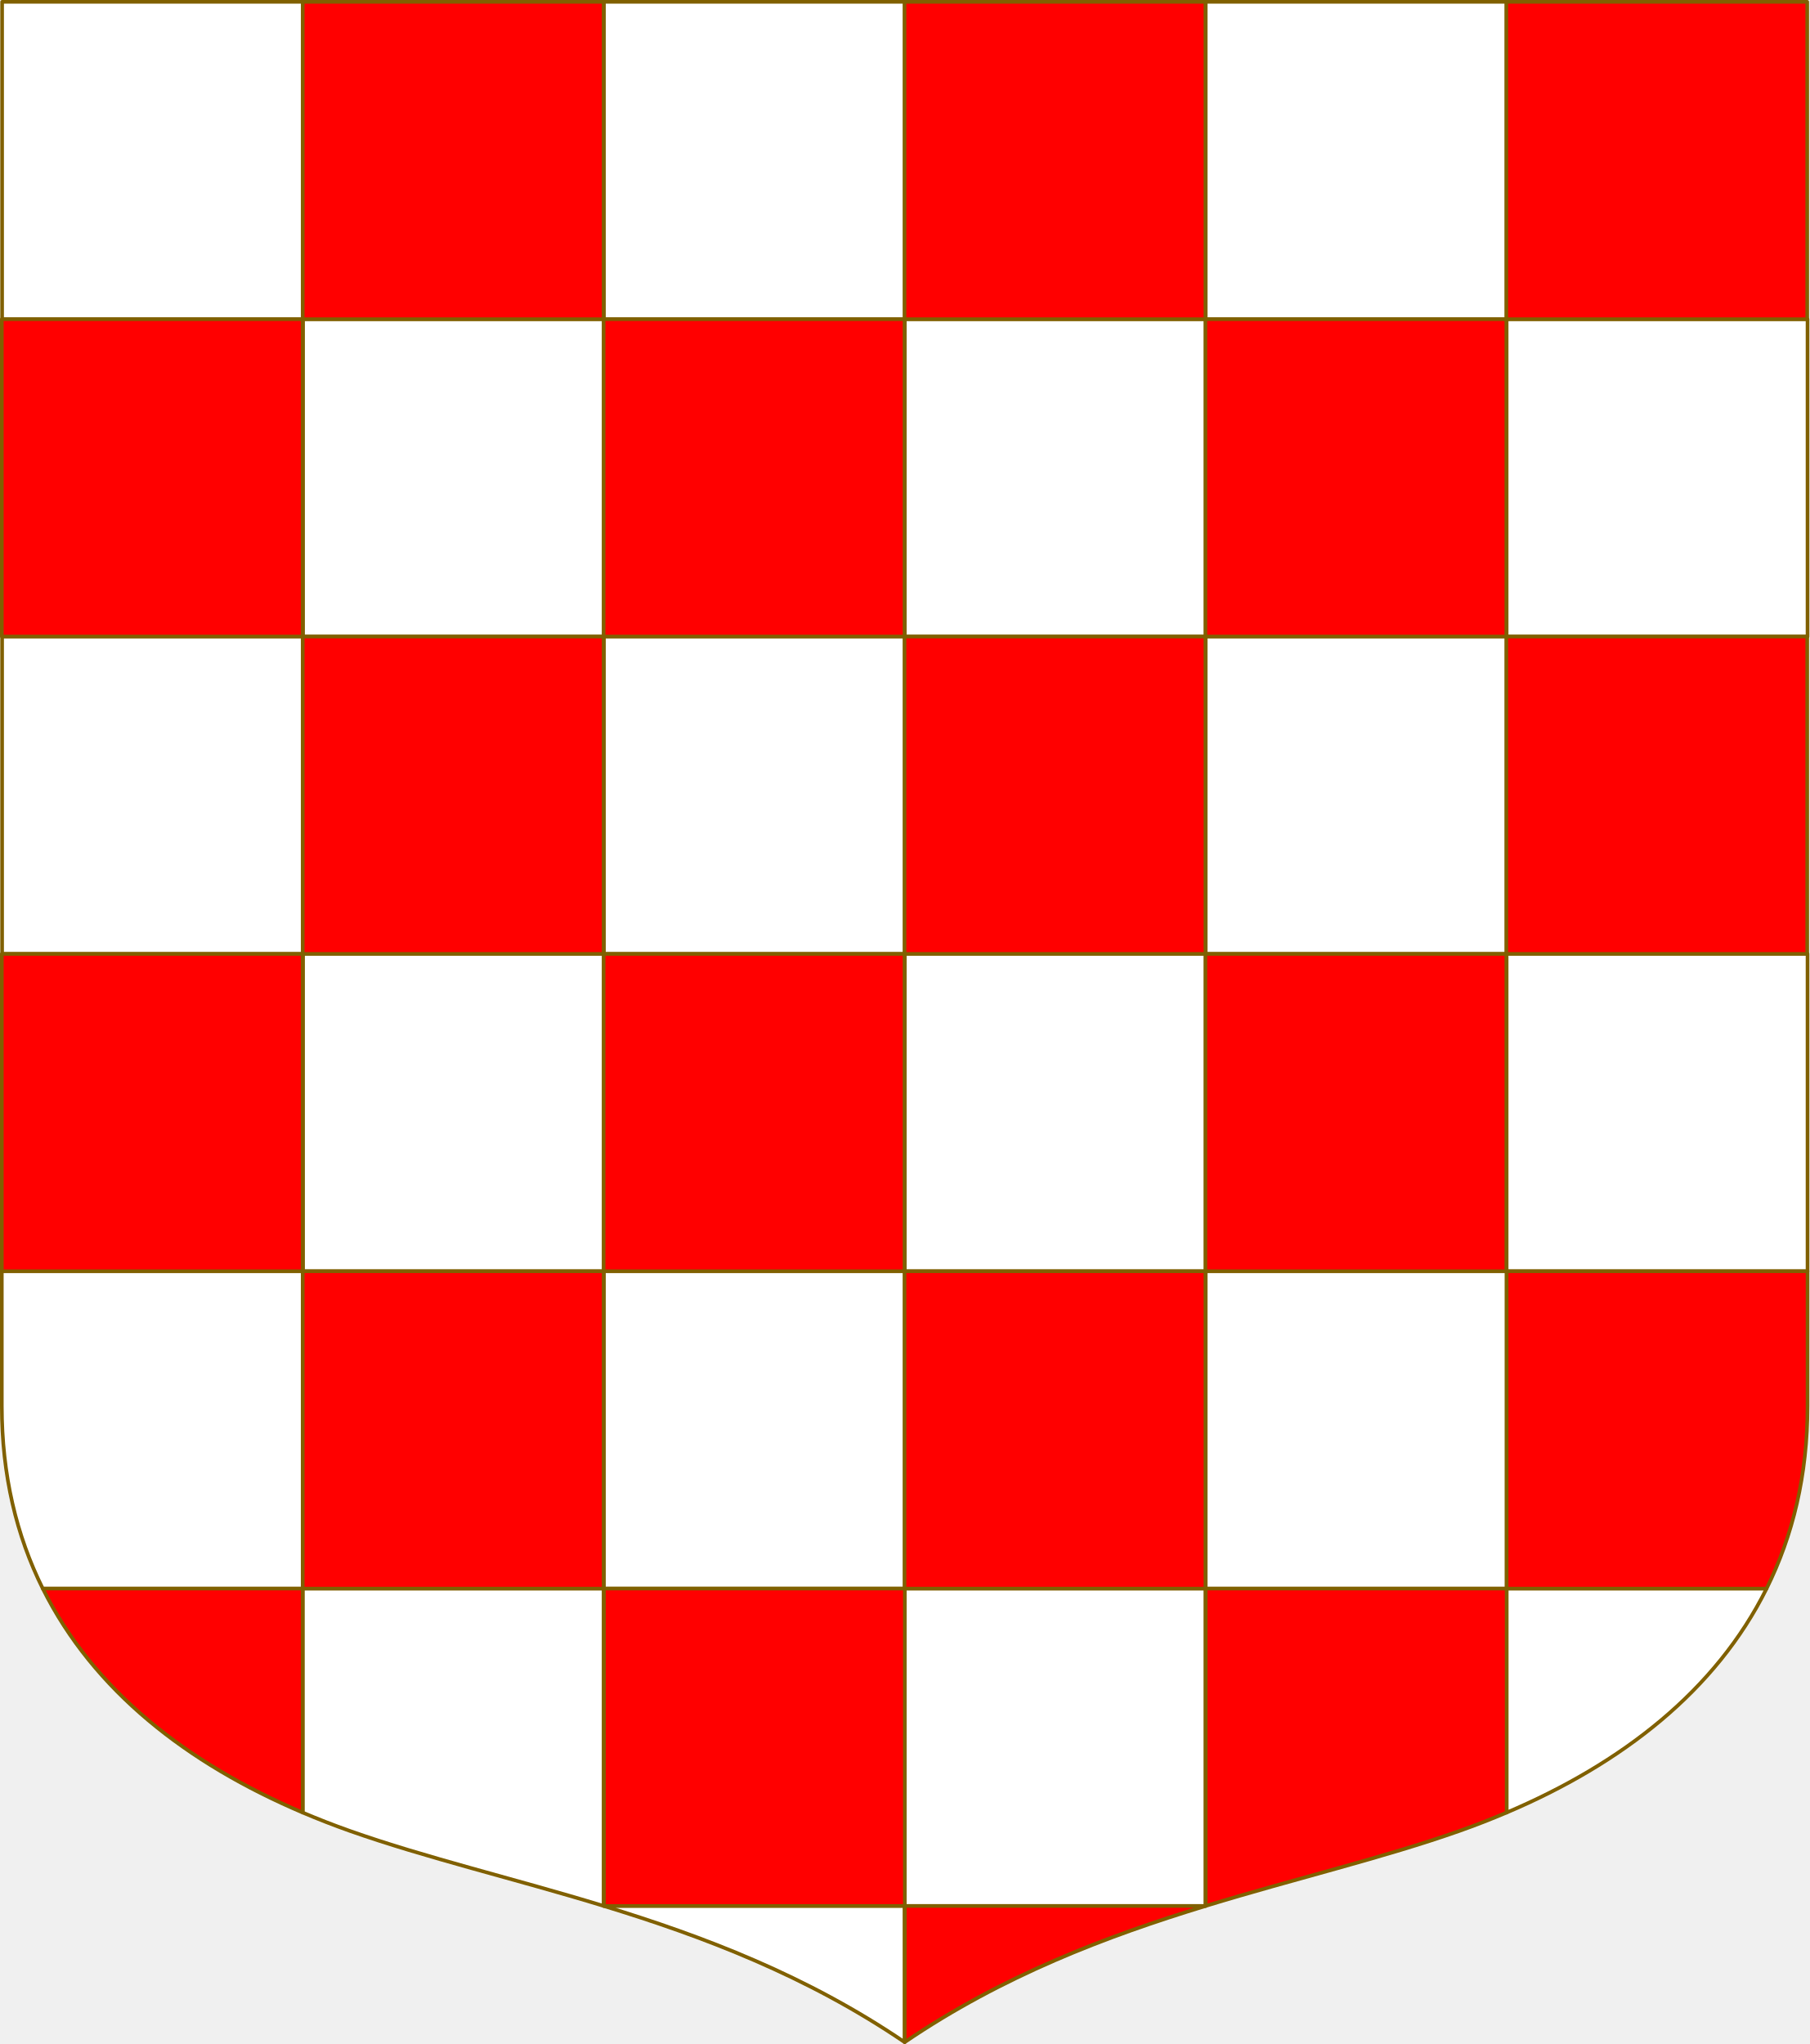
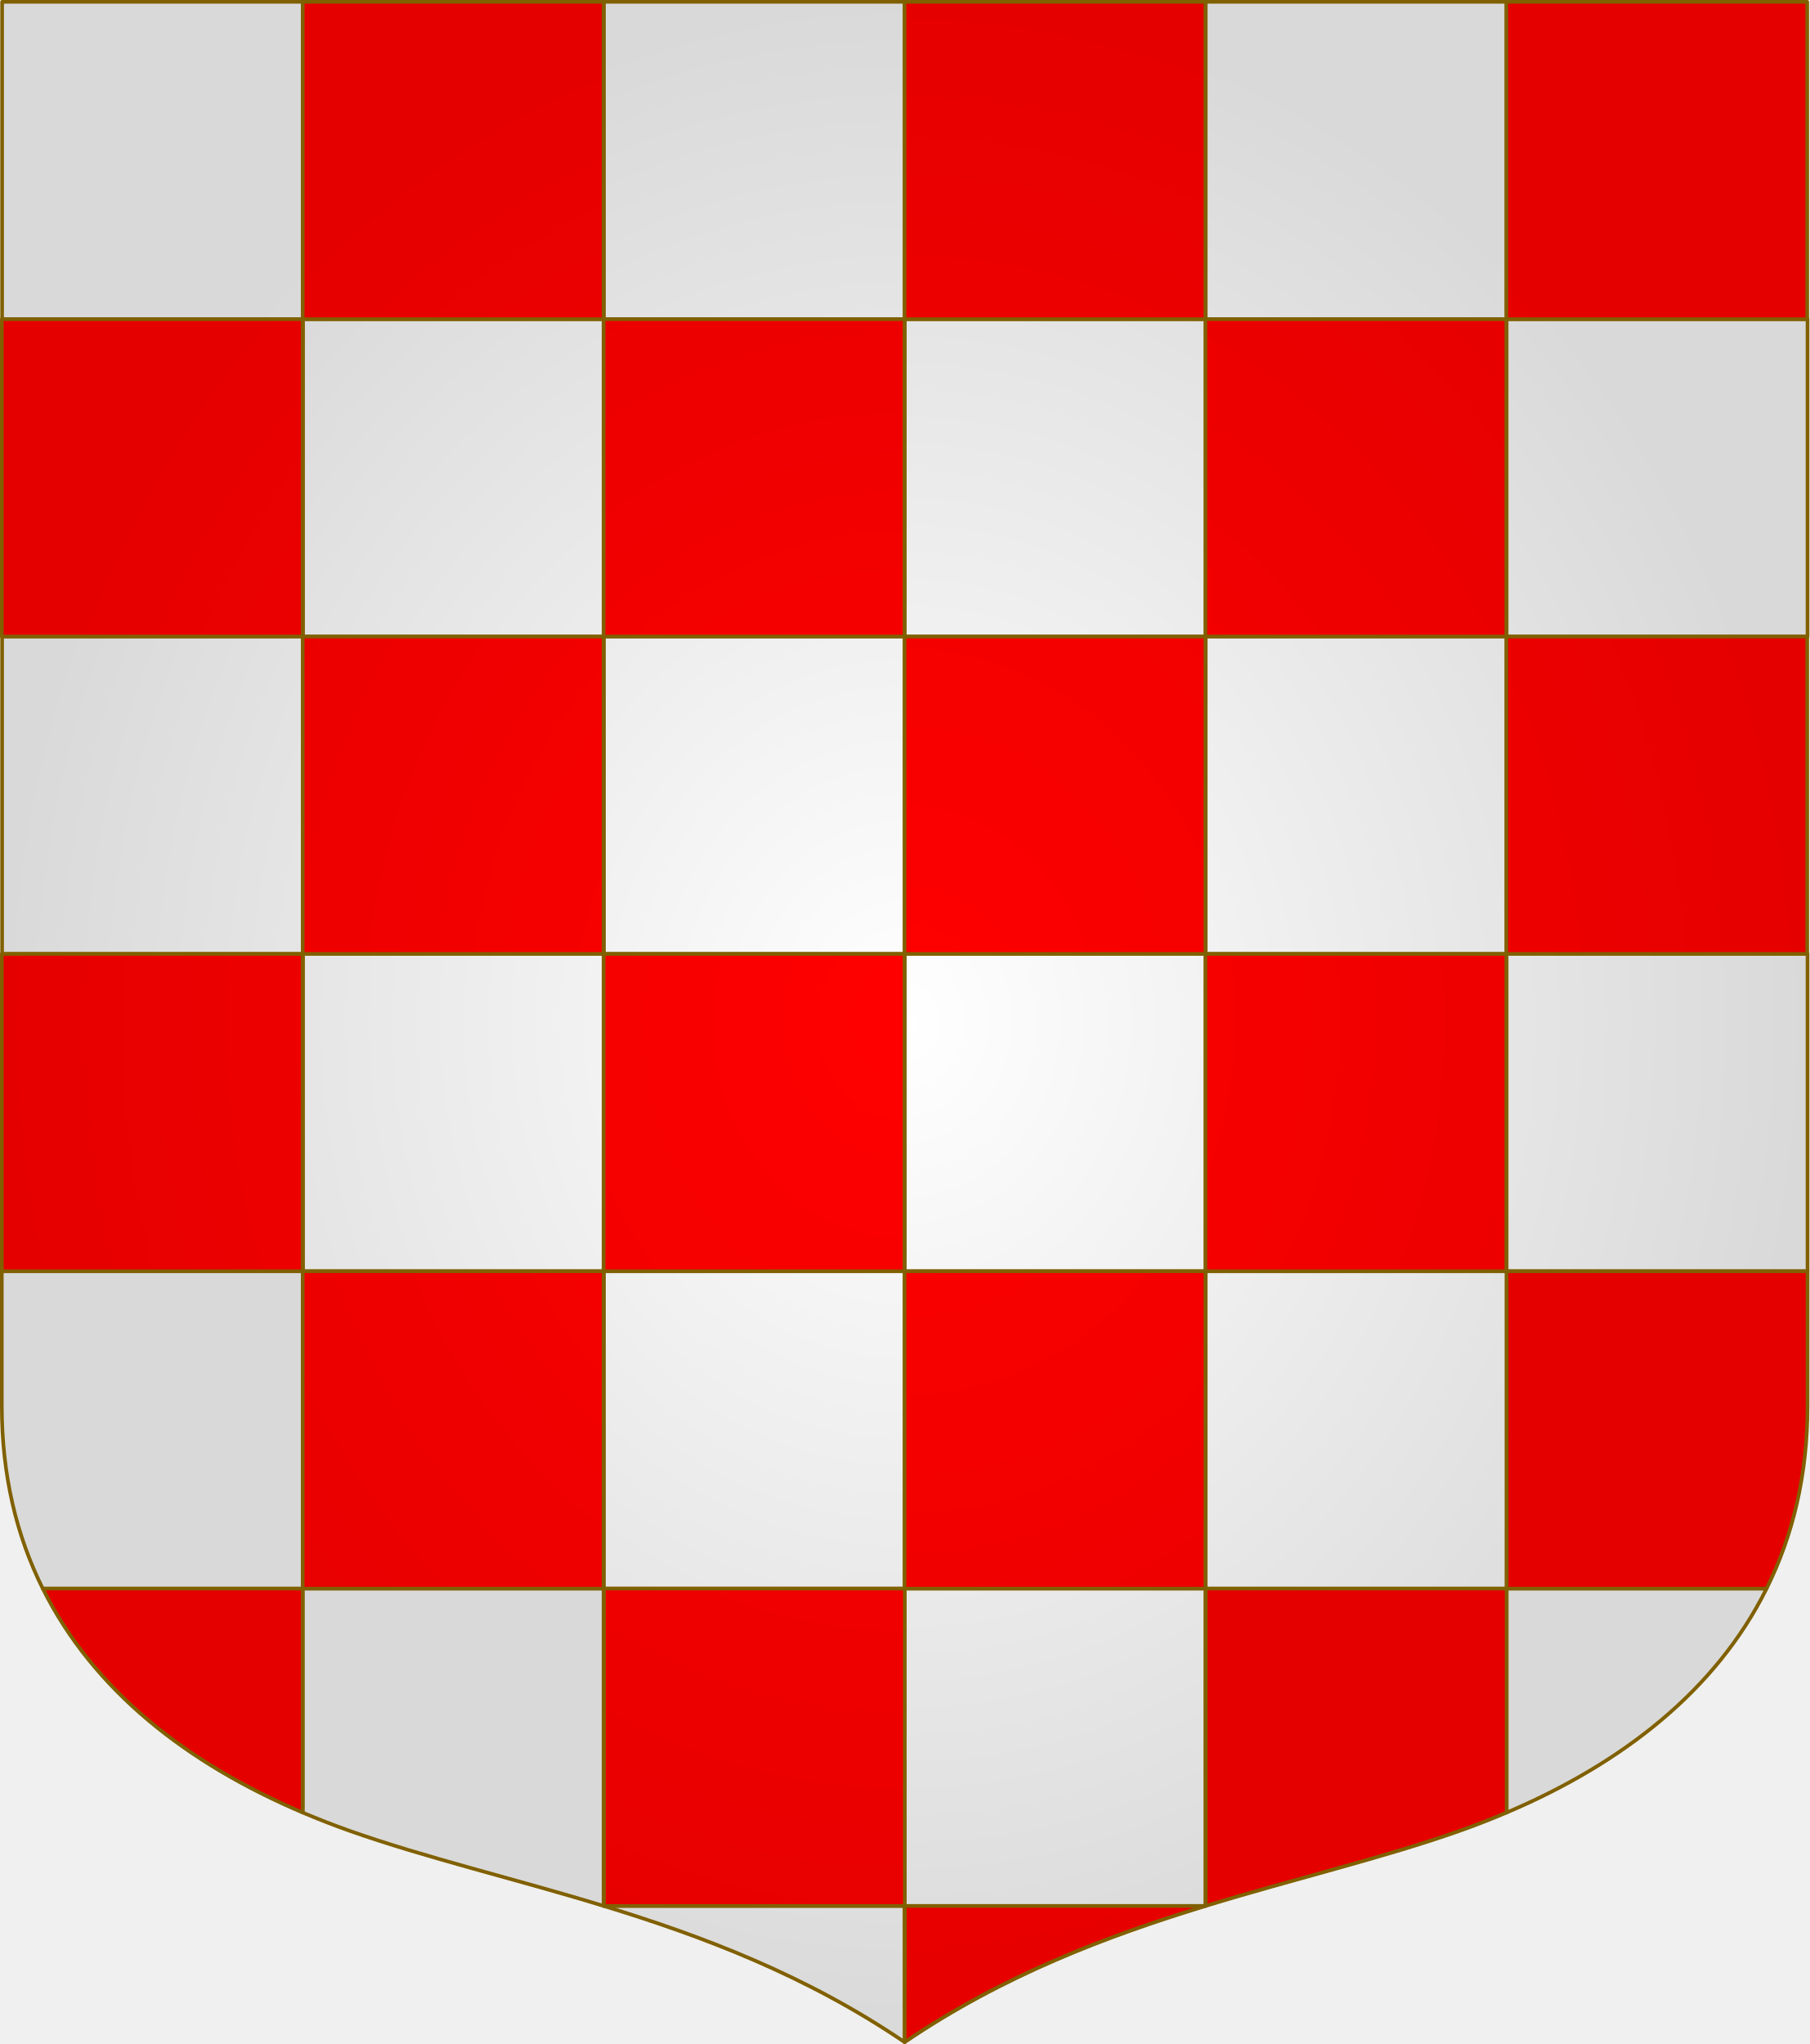
- <svg xmlns="http://www.w3.org/2000/svg" width="498.62" height="563.233" viewBox="0 0 131.927 149.022" version="1.1" id="svg8">
-   <defs id="defs2" />
+ <svg xmlns="http://www.w3.org/2000/svg" xmlns:xlink="http://www.w3.org/1999/xlink" width="498.62" height="563.233" viewBox="0 0 131.927 149.022" version="1.1" id="svg8">
+   <defs id="defs2">
+     <linearGradient id="linearGradient2">
+       <stop style="stop-color:#ff0000;stop-opacity:1;" offset="0" id="stop3" />
+       <stop style="stop-color:#e50000;stop-opacity:1;" offset="1" id="stop4" />
+     </linearGradient>
+     <linearGradient id="linearGradient1">
+       <stop style="stop-color:#ffffff;stop-opacity:1;" offset="0" id="stop1" />
+       <stop style="stop-color:#d9d9d9;stop-opacity:1;" offset="1" id="stop2" />
+     </linearGradient>
+     <radialGradient xlink:href="#linearGradient1" id="radialGradient2" cx="658.689" cy="444.336" fx="658.689" fy="444.336" r="65.963" gradientTransform="matrix(1,0,0,1.129584,0,-57.5788)" gradientUnits="userSpaceOnUse" />
+     <radialGradient xlink:href="#linearGradient2" id="radialGradient4" cx="658.689" cy="444.336" fx="658.689" fy="444.336" r="65.963" gradientTransform="matrix(1,0,0,1.129584,0,-57.5788)" gradientUnits="userSpaceOnUse" />
+   </defs>
  <g id="layer1" transform="translate(-661.2026,-369.8246)">
    <g id="g13346" style="stroke:#806000;stroke-width:0.265;stroke-linecap:round;stroke-linejoin:round;stroke-miterlimit:4;stroke-dasharray:none;stroke-opacity:1" transform="translate(-129.1241,-148.843)" />
    <g id="g2222" transform="translate(68.47683)">
-       <g id="g1473" style="fill:#ffffff">
-         <path id="path1380" d="m 636.738,508.781 c 7.259,2.219 14.809,5.078 21.951,9.934 l -0.011,-9.934 z" style="fill:#ffffff;fill-opacity:1;stroke:#806000;stroke-width:0.265;stroke-linecap:butt;stroke-linejoin:round;stroke-miterlimit:4;stroke-dasharray:none;stroke-opacity:1" />
-         <path id="path1382" transform="matrix(0.2645833,0,0,0.2645833,-92.30834,157.3022)" d="m 2672.527,1240.98 v 61.715 c 4.213,1.788 8.519,3.473 12.928,5.031 21.111,7.463 45.101,13.084 69.996,20.695 v -87.441 z" style="fill:#ffffff;fill-opacity:1;stroke:#806000;stroke-width:1;stroke-linecap:butt;stroke-linejoin:round;stroke-miterlimit:4;stroke-dasharray:none;stroke-opacity:1" />
-         <path id="path1396" transform="matrix(0.2645833,0,0,0.2645833,-92.30834,157.3022)" d="m 3004.303,1240.98 v 61.715 c 31.838,-13.516 57.684,-33.664 71.633,-61.715 z" style="fill:#ffffff;fill-opacity:1;stroke:#806000;stroke-width:1;stroke-linecap:butt;stroke-linejoin:round;stroke-miterlimit:4;stroke-dasharray:none;stroke-opacity:1" />
-         <path id="path1400" d="m 592.88,393.095 v -23.138 h 21.94 v 23.138 z" style="fill:#ffffff;fill-opacity:1;stroke:#806000;stroke-width:0.265;stroke-linecap:butt;stroke-linejoin:round;stroke-miterlimit:4;stroke-dasharray:none;stroke-opacity:1" />
-         <path style="fill:#ffffff;fill-opacity:1;stroke:#806000;stroke-width:0.265;stroke-linecap:butt;stroke-linejoin:round;stroke-miterlimit:4;stroke-dasharray:none;stroke-opacity:1" d="m 614.82,416.232 v -23.138 h 21.94 v 23.138 z" id="path1412" />
-         <path id="path1414" transform="matrix(0.2645833,0,0,0.2645833,-92.30834,157.3022)" d="m 2589.606,1153.531 v 37.148 c 0,19.016 4.04,35.723 11.289,50.301 h 71.633 v -87.449 z" style="fill:#ffffff;fill-opacity:1;stroke:#806000;stroke-width:1;stroke-linecap:butt;stroke-linejoin:round;stroke-miterlimit:4;stroke-dasharray:none;stroke-opacity:1" />
-         <path style="fill:#ffffff;fill-opacity:1;stroke:#806000;stroke-width:0.265;stroke-linecap:butt;stroke-linejoin:round;stroke-miterlimit:4;stroke-dasharray:none;stroke-opacity:1" d="m 658.678,508.781 v -23.138 h 21.94 v 23.138 z" id="path1421" />
-         <path id="path1423" d="m 680.64,485.645 v -23.138 h 21.94 v 23.138 z" style="fill:#ffffff;fill-opacity:1;stroke:#806000;stroke-width:0.265;stroke-linecap:butt;stroke-linejoin:round;stroke-miterlimit:4;stroke-dasharray:none;stroke-opacity:1" />
-         <path id="path1432" d="m 592.88,439.37 v -23.138 h 21.94 v 23.138 z" style="fill:#ffffff;fill-opacity:1;stroke:#806000;stroke-width:0.265;stroke-linecap:butt;stroke-linejoin:round;stroke-miterlimit:4;stroke-dasharray:none;stroke-opacity:1" />
-         <path style="fill:#ffffff;fill-opacity:1;stroke:#806000;stroke-width:0.265;stroke-linecap:butt;stroke-linejoin:round;stroke-miterlimit:4;stroke-dasharray:none;stroke-opacity:1" d="m 614.82,462.507 v -23.138 h 21.94 v 23.138 z" id="path1434" />
-         <path id="path1436" d="m 636.76,485.645 v -23.138 h 21.94 v 23.138 z" style="fill:#ffffff;fill-opacity:1;stroke:#806000;stroke-width:0.265;stroke-linecap:butt;stroke-linejoin:round;stroke-miterlimit:4;stroke-dasharray:none;stroke-opacity:1" />
-         <path style="fill:#ffffff;fill-opacity:1;stroke:#806000;stroke-width:0.265;stroke-linecap:butt;stroke-linejoin:round;stroke-miterlimit:4;stroke-dasharray:none;stroke-opacity:1" d="m 636.76,439.37 v -23.138 h 21.94 v 23.138 z" id="path1438" />
-         <path id="path1440" d="m 658.7,462.507 v -23.138 h 21.94 v 23.138 z" style="fill:#ffffff;fill-opacity:1;stroke:#806000;stroke-width:0.265;stroke-linecap:butt;stroke-linejoin:round;stroke-miterlimit:4;stroke-dasharray:none;stroke-opacity:1" />
-         <path style="fill:#ffffff;fill-opacity:1;stroke:#806000;stroke-width:0.265;stroke-linecap:butt;stroke-linejoin:round;stroke-miterlimit:4;stroke-dasharray:none;stroke-opacity:1" d="m 702.58,462.507 v -23.138 h 21.94 v 23.138 z" id="path1442" />
-         <path id="path1444" d="m 680.64,439.37 v -23.138 h 21.94 v 23.138 z" style="fill:#ffffff;fill-opacity:1;stroke:#806000;stroke-width:0.265;stroke-linecap:butt;stroke-linejoin:round;stroke-miterlimit:4;stroke-dasharray:none;stroke-opacity:1" />
-         <path style="fill:#ffffff;fill-opacity:1;stroke:#806000;stroke-width:0.265;stroke-linecap:butt;stroke-linejoin:round;stroke-miterlimit:4;stroke-dasharray:none;stroke-opacity:1" d="m 702.58,416.232 v -23.138 h 21.94 v 23.138 z" id="path1446" />
-         <path id="path1448" d="m 680.64,393.095 v -23.138 h 21.94 v 23.138 z" style="fill:#ffffff;fill-opacity:1;stroke:#806000;stroke-width:0.265;stroke-linecap:butt;stroke-linejoin:round;stroke-miterlimit:4;stroke-dasharray:none;stroke-opacity:1" />
-         <path style="fill:#ffffff;fill-opacity:1;stroke:#806000;stroke-width:0.265;stroke-linecap:butt;stroke-linejoin:round;stroke-miterlimit:4;stroke-dasharray:none;stroke-opacity:1" d="m 658.7,416.232 v -23.138 h 21.94 v 23.138 z" id="path1450" />
-         <path id="path1452" d="m 636.76,393.095 v -23.138 h 21.94 v 23.138 z" style="fill:#ffffff;fill-opacity:1;stroke:#806000;stroke-width:0.265;stroke-linecap:butt;stroke-linejoin:round;stroke-miterlimit:4;stroke-dasharray:none;stroke-opacity:1" />
+       <g id="g1473" style="fill:url(#radialGradient2)">
+         <path id="path1380" d="m 636.738,508.781 c 7.259,2.219 14.809,5.078 21.951,9.934 l -0.011,-9.934 z" style="fill:url(#radialGradient2);fill-opacity:1;stroke:#806000;stroke-width:0.265;stroke-linecap:butt;stroke-linejoin:round;stroke-miterlimit:4;stroke-dasharray:none;stroke-opacity:1" />
+         <path id="path1382" transform="matrix(0.2645833,0,0,0.2645833,-92.30834,157.3022)" d="m 2672.527,1240.98 v 61.715 c 4.213,1.788 8.519,3.473 12.928,5.031 21.111,7.463 45.101,13.084 69.996,20.695 v -87.441 z" style="fill:url(#radialGradient2);fill-opacity:1;stroke:#806000;stroke-width:1;stroke-linecap:butt;stroke-linejoin:round;stroke-miterlimit:4;stroke-dasharray:none;stroke-opacity:1" />
+         <path id="path1396" transform="matrix(0.2645833,0,0,0.2645833,-92.30834,157.3022)" d="m 3004.303,1240.98 v 61.715 c 31.838,-13.516 57.684,-33.664 71.633,-61.715 z" style="fill:url(#radialGradient2);fill-opacity:1;stroke:#806000;stroke-width:1;stroke-linecap:butt;stroke-linejoin:round;stroke-miterlimit:4;stroke-dasharray:none;stroke-opacity:1" />
+         <path id="path1400" d="m 592.88,393.095 v -23.138 h 21.94 v 23.138 z" style="fill:url(#radialGradient2);fill-opacity:1;stroke:#806000;stroke-width:0.265;stroke-linecap:butt;stroke-linejoin:round;stroke-miterlimit:4;stroke-dasharray:none;stroke-opacity:1" />
+         <path style="fill:url(#radialGradient2);fill-opacity:1;stroke:#806000;stroke-width:0.265;stroke-linecap:butt;stroke-linejoin:round;stroke-miterlimit:4;stroke-dasharray:none;stroke-opacity:1" d="m 614.82,416.232 v -23.138 h 21.94 v 23.138 z" id="path1412" />
+         <path id="path1414" transform="matrix(0.2645833,0,0,0.2645833,-92.30834,157.3022)" d="m 2589.606,1153.531 v 37.148 c 0,19.016 4.04,35.723 11.289,50.301 h 71.633 v -87.449 z" style="fill:url(#radialGradient2);fill-opacity:1;stroke:#806000;stroke-width:1;stroke-linecap:butt;stroke-linejoin:round;stroke-miterlimit:4;stroke-dasharray:none;stroke-opacity:1" />
+         <path style="fill:url(#radialGradient2);fill-opacity:1;stroke:#806000;stroke-width:0.265;stroke-linecap:butt;stroke-linejoin:round;stroke-miterlimit:4;stroke-dasharray:none;stroke-opacity:1" d="m 658.678,508.781 v -23.138 h 21.94 v 23.138 z" id="path1421" />
+         <path id="path1423" d="m 680.64,485.645 v -23.138 h 21.94 v 23.138 z" style="fill:url(#radialGradient2);fill-opacity:1;stroke:#806000;stroke-width:0.265;stroke-linecap:butt;stroke-linejoin:round;stroke-miterlimit:4;stroke-dasharray:none;stroke-opacity:1" />
+         <path id="path1432" d="m 592.88,439.37 v -23.138 h 21.94 v 23.138 z" style="fill:url(#radialGradient2);fill-opacity:1;stroke:#806000;stroke-width:0.265;stroke-linecap:butt;stroke-linejoin:round;stroke-miterlimit:4;stroke-dasharray:none;stroke-opacity:1" />
+         <path style="fill:url(#radialGradient2);fill-opacity:1;stroke:#806000;stroke-width:0.265;stroke-linecap:butt;stroke-linejoin:round;stroke-miterlimit:4;stroke-dasharray:none;stroke-opacity:1" d="m 614.82,462.507 v -23.138 h 21.94 v 23.138 z" id="path1434" />
+         <path id="path1436" d="m 636.76,485.645 v -23.138 h 21.94 v 23.138 z" style="fill:url(#radialGradient2);fill-opacity:1;stroke:#806000;stroke-width:0.265;stroke-linecap:butt;stroke-linejoin:round;stroke-miterlimit:4;stroke-dasharray:none;stroke-opacity:1" />
+         <path style="fill:url(#radialGradient2);fill-opacity:1;stroke:#806000;stroke-width:0.265;stroke-linecap:butt;stroke-linejoin:round;stroke-miterlimit:4;stroke-dasharray:none;stroke-opacity:1" d="m 636.76,439.37 v -23.138 h 21.94 v 23.138 z" id="path1438" />
+         <path id="path1440" d="m 658.7,462.507 v -23.138 h 21.94 v 23.138 z" style="fill:url(#radialGradient2);fill-opacity:1;stroke:#806000;stroke-width:0.265;stroke-linecap:butt;stroke-linejoin:round;stroke-miterlimit:4;stroke-dasharray:none;stroke-opacity:1" />
+         <path style="fill:url(#radialGradient2);fill-opacity:1;stroke:#806000;stroke-width:0.265;stroke-linecap:butt;stroke-linejoin:round;stroke-miterlimit:4;stroke-dasharray:none;stroke-opacity:1" d="m 702.58,462.507 v -23.138 h 21.94 v 23.138 z" id="path1442" />
+         <path id="path1444" d="m 680.64,439.37 v -23.138 h 21.94 v 23.138 z" style="fill:url(#radialGradient2);fill-opacity:1;stroke:#806000;stroke-width:0.265;stroke-linecap:butt;stroke-linejoin:round;stroke-miterlimit:4;stroke-dasharray:none;stroke-opacity:1" />
+         <path style="fill:url(#radialGradient2);fill-opacity:1;stroke:#806000;stroke-width:0.265;stroke-linecap:butt;stroke-linejoin:round;stroke-miterlimit:4;stroke-dasharray:none;stroke-opacity:1" d="m 702.58,416.232 v -23.138 h 21.94 v 23.138 z" id="path1446" />
+         <path id="path1448" d="m 680.64,393.095 v -23.138 h 21.94 v 23.138 z" style="fill:url(#radialGradient2);fill-opacity:1;stroke:#806000;stroke-width:0.265;stroke-linecap:butt;stroke-linejoin:round;stroke-miterlimit:4;stroke-dasharray:none;stroke-opacity:1" />
+         <path style="fill:url(#radialGradient2);fill-opacity:1;stroke:#806000;stroke-width:0.265;stroke-linecap:butt;stroke-linejoin:round;stroke-miterlimit:4;stroke-dasharray:none;stroke-opacity:1" d="m 658.7,416.232 v -23.138 h 21.94 v 23.138 z" id="path1450" />
+         <path id="path1452" d="m 636.76,393.095 v -23.138 h 21.94 v 23.138 z" style="fill:url(#radialGradient2);fill-opacity:1;stroke:#806000;stroke-width:0.265;stroke-linecap:butt;stroke-linejoin:round;stroke-miterlimit:4;stroke-dasharray:none;stroke-opacity:1" />
      </g>
-       <g style="fill:#ff0000" id="g1513" transform="matrix(-1,0,0,1,1317.378,0)">
-         <path style="fill:#ff0000;fill-opacity:1;stroke:#806000;stroke-width:0.265;stroke-linecap:butt;stroke-linejoin:round;stroke-miterlimit:4;stroke-dasharray:none;stroke-opacity:1" d="m 636.738,508.781 c 7.259,2.219 14.809,5.078 21.951,9.934 l -0.011,-9.934 z" id="path1475" />
-         <path style="fill:#ff0000;fill-opacity:1;stroke:#806000;stroke-width:1;stroke-linecap:butt;stroke-linejoin:round;stroke-miterlimit:4;stroke-dasharray:none;stroke-opacity:1" d="m 2672.527,1240.98 v 61.715 c 4.213,1.788 8.519,3.473 12.928,5.031 21.111,7.463 45.101,13.084 69.996,20.695 v -87.441 z" transform="matrix(0.2645833,0,0,0.2645833,-92.30834,157.3022)" id="path1477" />
-         <path style="fill:#ff0000;fill-opacity:1;stroke:#806000;stroke-width:1;stroke-linecap:butt;stroke-linejoin:round;stroke-miterlimit:4;stroke-dasharray:none;stroke-opacity:1" d="m 3004.303,1240.98 v 61.715 c 31.838,-13.516 57.684,-33.664 71.633,-61.715 z" transform="matrix(0.2645833,0,0,0.2645833,-92.30834,157.3022)" id="path1479" />
-         <path style="fill:#ff0000;fill-opacity:1;stroke:#806000;stroke-width:0.265;stroke-linecap:butt;stroke-linejoin:round;stroke-miterlimit:4;stroke-dasharray:none;stroke-opacity:1" d="m 592.88,393.095 v -23.138 h 21.94 v 23.138 z" id="path1481" />
-         <path id="path1483" d="m 614.82,416.232 v -23.138 h 21.94 v 23.138 z" style="fill:#ff0000;fill-opacity:1;stroke:#806000;stroke-width:0.265;stroke-linecap:butt;stroke-linejoin:round;stroke-miterlimit:4;stroke-dasharray:none;stroke-opacity:1" />
-         <path style="fill:#ff0000;fill-opacity:1;stroke:#806000;stroke-width:1;stroke-linecap:butt;stroke-linejoin:round;stroke-miterlimit:4;stroke-dasharray:none;stroke-opacity:1" d="m 2589.606,1153.531 v 37.148 c 0,19.016 4.04,35.723 11.289,50.301 h 71.633 v -87.449 z" transform="matrix(0.2645833,0,0,0.2645833,-92.30834,157.3022)" id="path1485" />
-         <path id="path1487" d="m 658.678,508.781 v -23.138 h 21.94 v 23.138 z" style="fill:#ff0000;fill-opacity:1;stroke:#806000;stroke-width:0.265;stroke-linecap:butt;stroke-linejoin:round;stroke-miterlimit:4;stroke-dasharray:none;stroke-opacity:1" />
-         <path style="fill:#ff0000;fill-opacity:1;stroke:#806000;stroke-width:0.265;stroke-linecap:butt;stroke-linejoin:round;stroke-miterlimit:4;stroke-dasharray:none;stroke-opacity:1" d="m 680.64,485.645 v -23.138 h 21.94 v 23.138 z" id="path1489" />
-         <path style="fill:#ff0000;fill-opacity:1;stroke:#806000;stroke-width:0.265;stroke-linecap:butt;stroke-linejoin:round;stroke-miterlimit:4;stroke-dasharray:none;stroke-opacity:1" d="m 592.88,439.37 v -23.138 h 21.94 v 23.138 z" id="path1491" />
-         <path id="path1493" d="m 614.82,462.507 v -23.138 h 21.94 v 23.138 z" style="fill:#ff0000;fill-opacity:1;stroke:#806000;stroke-width:0.265;stroke-linecap:butt;stroke-linejoin:round;stroke-miterlimit:4;stroke-dasharray:none;stroke-opacity:1" />
-         <path style="fill:#ff0000;fill-opacity:1;stroke:#806000;stroke-width:0.265;stroke-linecap:butt;stroke-linejoin:round;stroke-miterlimit:4;stroke-dasharray:none;stroke-opacity:1" d="m 636.76,485.645 v -23.138 h 21.94 v 23.138 z" id="path1495" />
-         <path id="path1497" d="m 636.76,439.37 v -23.138 h 21.94 v 23.138 z" style="fill:#ff0000;fill-opacity:1;stroke:#806000;stroke-width:0.265;stroke-linecap:butt;stroke-linejoin:round;stroke-miterlimit:4;stroke-dasharray:none;stroke-opacity:1" />
-         <path style="fill:#ff0000;fill-opacity:1;stroke:#806000;stroke-width:0.265;stroke-linecap:butt;stroke-linejoin:round;stroke-miterlimit:4;stroke-dasharray:none;stroke-opacity:1" d="m 658.7,462.507 v -23.138 h 21.94 v 23.138 z" id="path1499" />
-         <path id="path1501" d="m 702.58,462.507 v -23.138 h 21.94 v 23.138 z" style="fill:#ff0000;fill-opacity:1;stroke:#806000;stroke-width:0.265;stroke-linecap:butt;stroke-linejoin:round;stroke-miterlimit:4;stroke-dasharray:none;stroke-opacity:1" />
-         <path style="fill:#ff0000;fill-opacity:1;stroke:#806000;stroke-width:0.265;stroke-linecap:butt;stroke-linejoin:round;stroke-miterlimit:4;stroke-dasharray:none;stroke-opacity:1" d="m 680.64,439.37 v -23.138 h 21.94 v 23.138 z" id="path1503" />
-         <path id="path1505" d="m 702.58,416.232 v -23.138 h 21.94 v 23.138 z" style="fill:#ff0000;fill-opacity:1;stroke:#806000;stroke-width:0.265;stroke-linecap:butt;stroke-linejoin:round;stroke-miterlimit:4;stroke-dasharray:none;stroke-opacity:1" />
-         <path style="fill:#ff0000;fill-opacity:1;stroke:#806000;stroke-width:0.265;stroke-linecap:butt;stroke-linejoin:round;stroke-miterlimit:4;stroke-dasharray:none;stroke-opacity:1" d="m 680.64,393.095 v -23.138 h 21.94 v 23.138 z" id="path1507" />
-         <path id="path1509" d="m 658.7,416.232 v -23.138 h 21.94 v 23.138 z" style="fill:#ff0000;fill-opacity:1;stroke:#806000;stroke-width:0.265;stroke-linecap:butt;stroke-linejoin:round;stroke-miterlimit:4;stroke-dasharray:none;stroke-opacity:1" />
-         <path style="fill:#ff0000;fill-opacity:1;stroke:#806000;stroke-width:0.265;stroke-linecap:butt;stroke-linejoin:round;stroke-miterlimit:4;stroke-dasharray:none;stroke-opacity:1" d="m 636.76,393.095 v -23.138 h 21.94 v 23.138 z" id="path1511" />
+       <g style="fill:url(#radialGradient4)" id="g1513" transform="matrix(-1,0,0,1,1317.378,0)">
+         <path style="fill:url(#radialGradient4);fill-opacity:1;stroke:#806000;stroke-width:0.265;stroke-linecap:butt;stroke-linejoin:round;stroke-miterlimit:4;stroke-dasharray:none;stroke-opacity:1" d="m 636.738,508.781 c 7.259,2.219 14.809,5.078 21.951,9.934 l -0.011,-9.934 z" id="path1475" />
+         <path style="fill:url(#radialGradient4);fill-opacity:1;stroke:#806000;stroke-width:1;stroke-linecap:butt;stroke-linejoin:round;stroke-miterlimit:4;stroke-dasharray:none;stroke-opacity:1" d="m 2672.527,1240.98 v 61.715 c 4.213,1.788 8.519,3.473 12.928,5.031 21.111,7.463 45.101,13.084 69.996,20.695 v -87.441 z" transform="matrix(0.2645833,0,0,0.2645833,-92.30834,157.3022)" id="path1477" />
+         <path style="fill:url(#radialGradient4);fill-opacity:1;stroke:#806000;stroke-width:1;stroke-linecap:butt;stroke-linejoin:round;stroke-miterlimit:4;stroke-dasharray:none;stroke-opacity:1" d="m 3004.303,1240.98 v 61.715 c 31.838,-13.516 57.684,-33.664 71.633,-61.715 z" transform="matrix(0.2645833,0,0,0.2645833,-92.30834,157.3022)" id="path1479" />
+         <path style="fill:url(#radialGradient4);fill-opacity:1;stroke:#806000;stroke-width:0.265;stroke-linecap:butt;stroke-linejoin:round;stroke-miterlimit:4;stroke-dasharray:none;stroke-opacity:1" d="m 592.88,393.095 v -23.138 h 21.94 v 23.138 z" id="path1481" />
+         <path id="path1483" d="m 614.82,416.232 v -23.138 h 21.94 v 23.138 z" style="fill:url(#radialGradient4);fill-opacity:1;stroke:#806000;stroke-width:0.265;stroke-linecap:butt;stroke-linejoin:round;stroke-miterlimit:4;stroke-dasharray:none;stroke-opacity:1" />
+         <path style="fill:url(#radialGradient4);fill-opacity:1;stroke:#806000;stroke-width:1;stroke-linecap:butt;stroke-linejoin:round;stroke-miterlimit:4;stroke-dasharray:none;stroke-opacity:1" d="m 2589.606,1153.531 v 37.148 c 0,19.016 4.04,35.723 11.289,50.301 h 71.633 v -87.449 z" transform="matrix(0.2645833,0,0,0.2645833,-92.30834,157.3022)" id="path1485" />
+         <path id="path1487" d="m 658.678,508.781 v -23.138 h 21.94 v 23.138 z" style="fill:url(#radialGradient4);fill-opacity:1;stroke:#806000;stroke-width:0.265;stroke-linecap:butt;stroke-linejoin:round;stroke-miterlimit:4;stroke-dasharray:none;stroke-opacity:1" />
+         <path style="fill:url(#radialGradient4);fill-opacity:1;stroke:#806000;stroke-width:0.265;stroke-linecap:butt;stroke-linejoin:round;stroke-miterlimit:4;stroke-dasharray:none;stroke-opacity:1" d="m 680.64,485.645 v -23.138 h 21.94 v 23.138 z" id="path1489" />
+         <path style="fill:url(#radialGradient4);fill-opacity:1;stroke:#806000;stroke-width:0.265;stroke-linecap:butt;stroke-linejoin:round;stroke-miterlimit:4;stroke-dasharray:none;stroke-opacity:1" d="m 592.88,439.37 v -23.138 h 21.94 v 23.138 z" id="path1491" />
+         <path id="path1493" d="m 614.82,462.507 v -23.138 h 21.94 v 23.138 z" style="fill:url(#radialGradient4);fill-opacity:1;stroke:#806000;stroke-width:0.265;stroke-linecap:butt;stroke-linejoin:round;stroke-miterlimit:4;stroke-dasharray:none;stroke-opacity:1" />
+         <path style="fill:url(#radialGradient4);fill-opacity:1;stroke:#806000;stroke-width:0.265;stroke-linecap:butt;stroke-linejoin:round;stroke-miterlimit:4;stroke-dasharray:none;stroke-opacity:1" d="m 636.76,485.645 v -23.138 h 21.94 v 23.138 z" id="path1495" />
+         <path id="path1497" d="m 636.76,439.37 v -23.138 h 21.94 v 23.138 z" style="fill:url(#radialGradient4);fill-opacity:1;stroke:#806000;stroke-width:0.265;stroke-linecap:butt;stroke-linejoin:round;stroke-miterlimit:4;stroke-dasharray:none;stroke-opacity:1" />
+         <path style="fill:url(#radialGradient4);fill-opacity:1;stroke:#806000;stroke-width:0.265;stroke-linecap:butt;stroke-linejoin:round;stroke-miterlimit:4;stroke-dasharray:none;stroke-opacity:1" d="m 658.7,462.507 v -23.138 h 21.94 v 23.138 z" id="path1499" />
+         <path id="path1501" d="m 702.58,462.507 v -23.138 h 21.94 v 23.138 z" style="fill:url(#radialGradient4);fill-opacity:1;stroke:#806000;stroke-width:0.265;stroke-linecap:butt;stroke-linejoin:round;stroke-miterlimit:4;stroke-dasharray:none;stroke-opacity:1" />
+         <path style="fill:url(#radialGradient4);fill-opacity:1;stroke:#806000;stroke-width:0.265;stroke-linecap:butt;stroke-linejoin:round;stroke-miterlimit:4;stroke-dasharray:none;stroke-opacity:1" d="m 680.64,439.37 v -23.138 h 21.94 v 23.138 z" id="path1503" />
+         <path id="path1505" d="m 702.58,416.232 v -23.138 h 21.94 v 23.138 z" style="fill:url(#radialGradient4);fill-opacity:1;stroke:#806000;stroke-width:0.265;stroke-linecap:butt;stroke-linejoin:round;stroke-miterlimit:4;stroke-dasharray:none;stroke-opacity:1" />
+         <path style="fill:url(#radialGradient4);fill-opacity:1;stroke:#806000;stroke-width:0.265;stroke-linecap:butt;stroke-linejoin:round;stroke-miterlimit:4;stroke-dasharray:none;stroke-opacity:1" d="m 680.64,393.095 v -23.138 h 21.94 v 23.138 z" id="path1507" />
+         <path id="path1509" d="m 658.7,416.232 v -23.138 h 21.94 v 23.138 z" style="fill:url(#radialGradient4);fill-opacity:1;stroke:#806000;stroke-width:0.265;stroke-linecap:butt;stroke-linejoin:round;stroke-miterlimit:4;stroke-dasharray:none;stroke-opacity:1" />
+         <path style="fill:url(#radialGradient4);fill-opacity:1;stroke:#806000;stroke-width:0.265;stroke-linecap:butt;stroke-linejoin:round;stroke-miterlimit:4;stroke-dasharray:none;stroke-opacity:1" d="m 636.76,393.095 v -23.138 h 21.94 v 23.138 z" id="path1511" />
      </g>
    </g>
  </g>
</svg>
